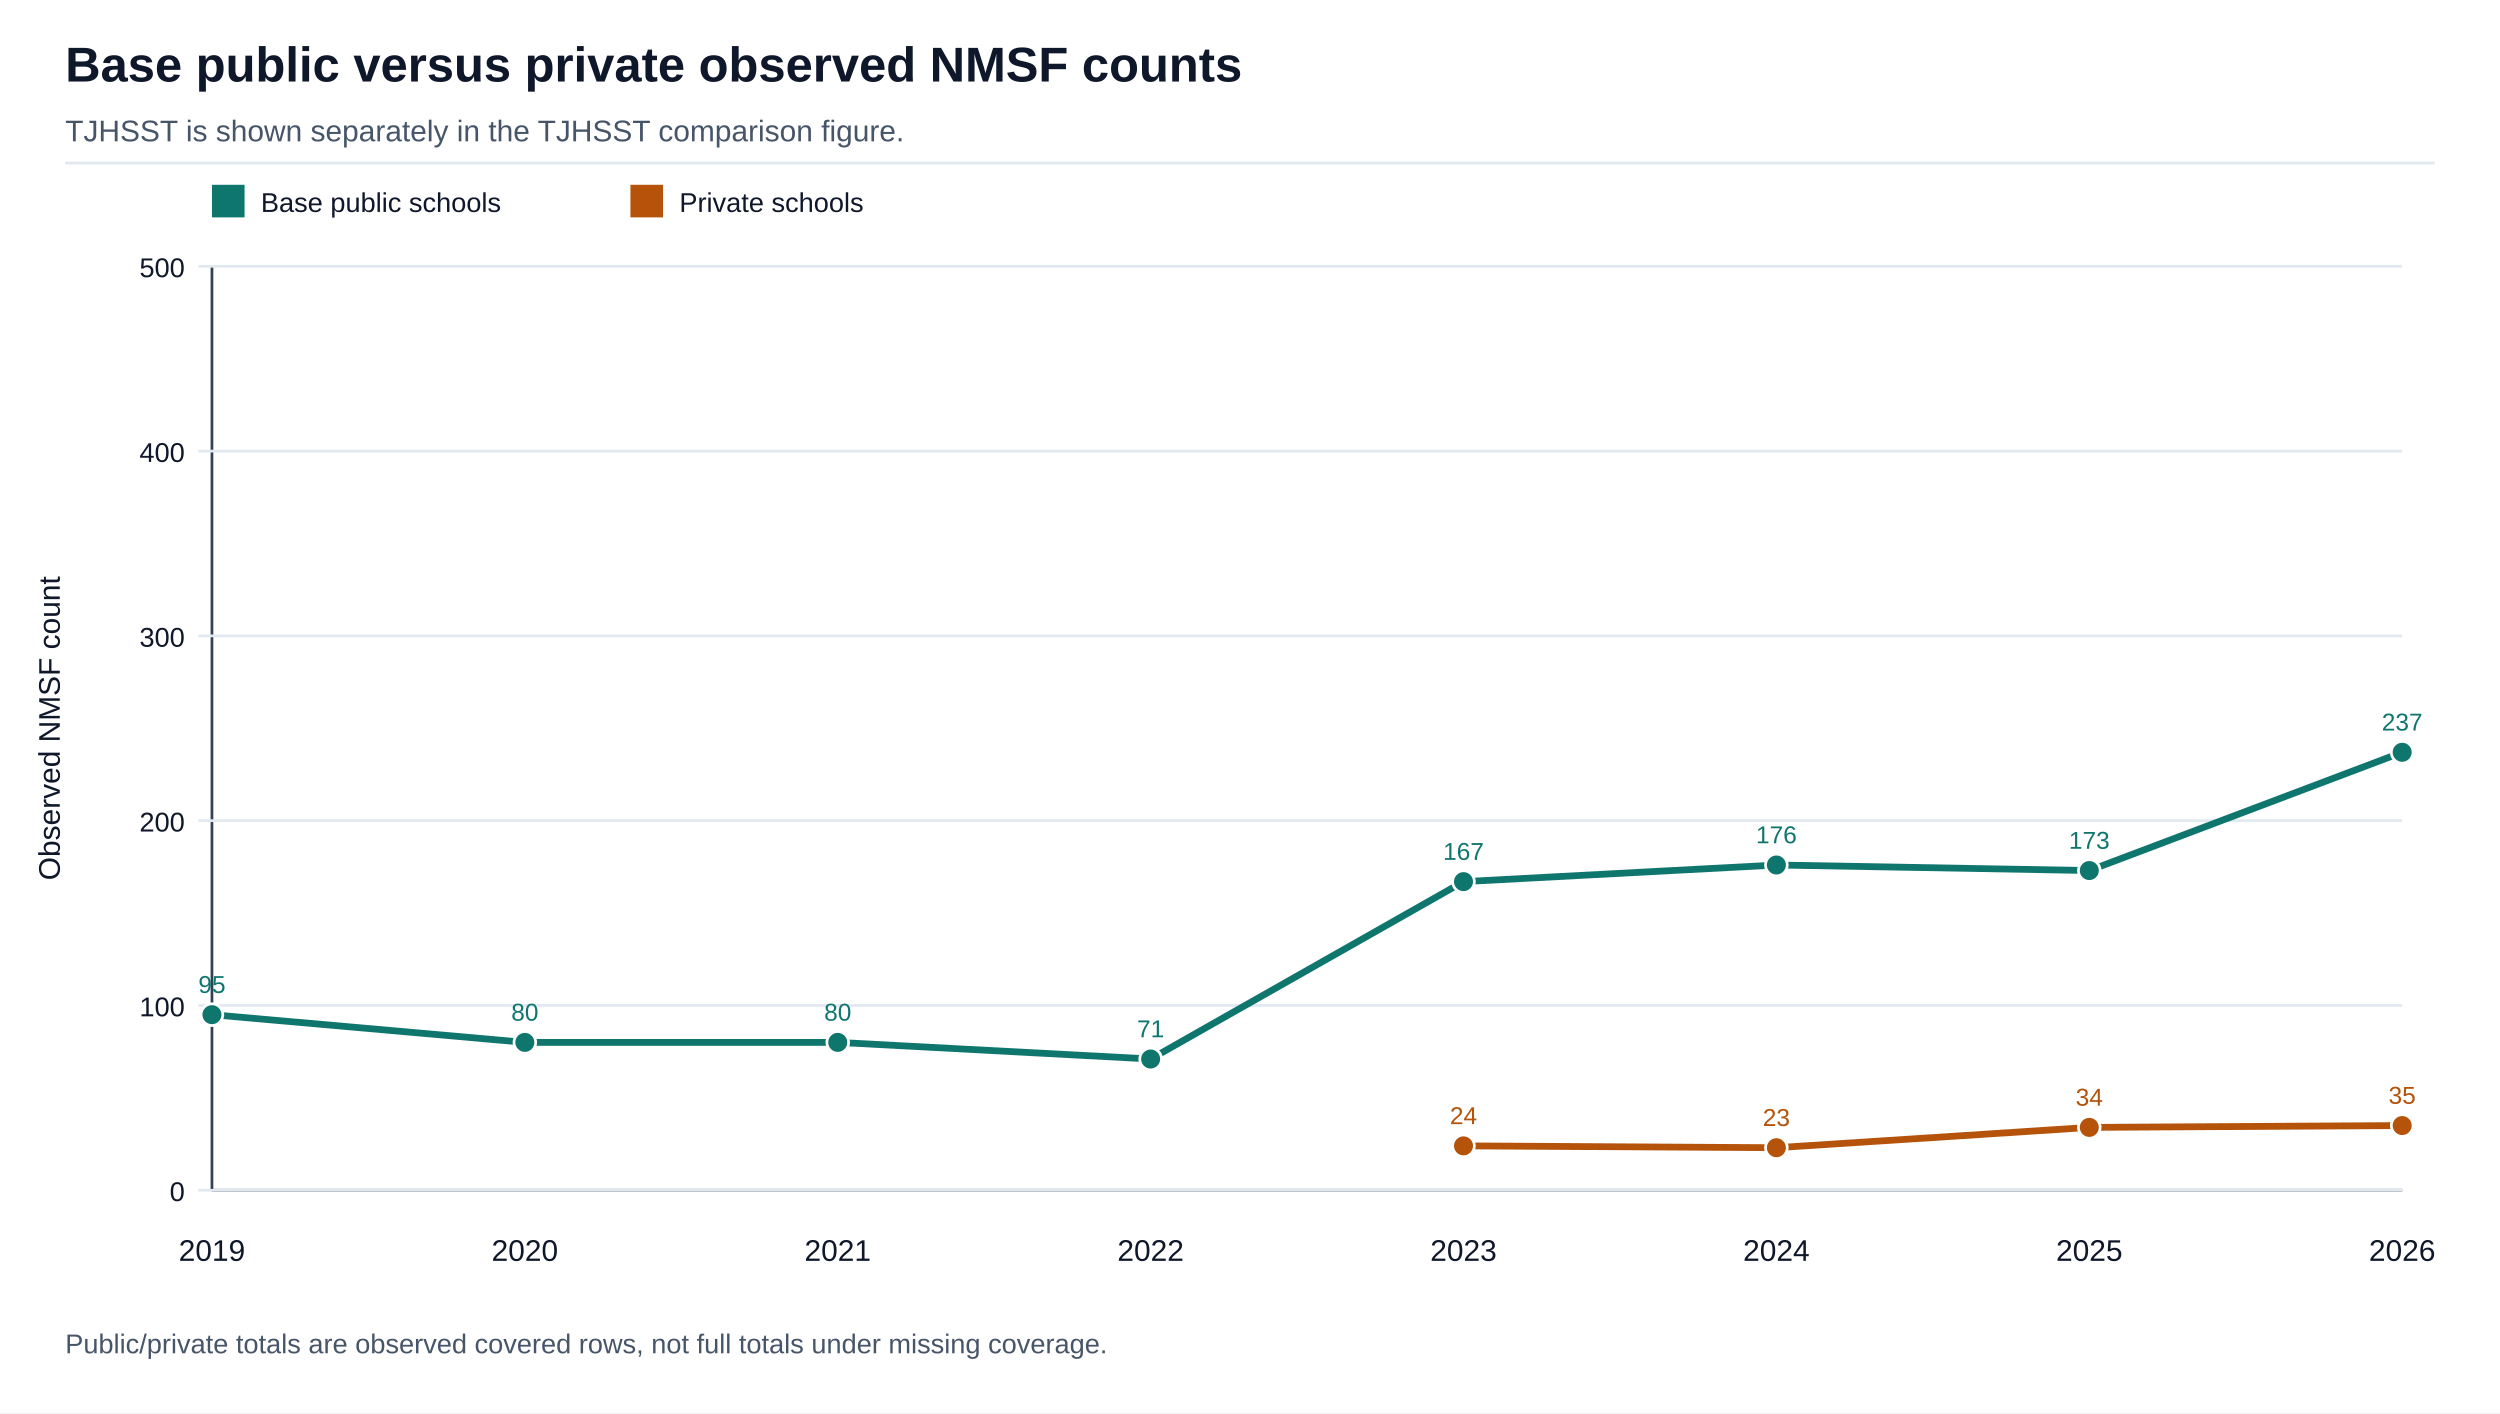
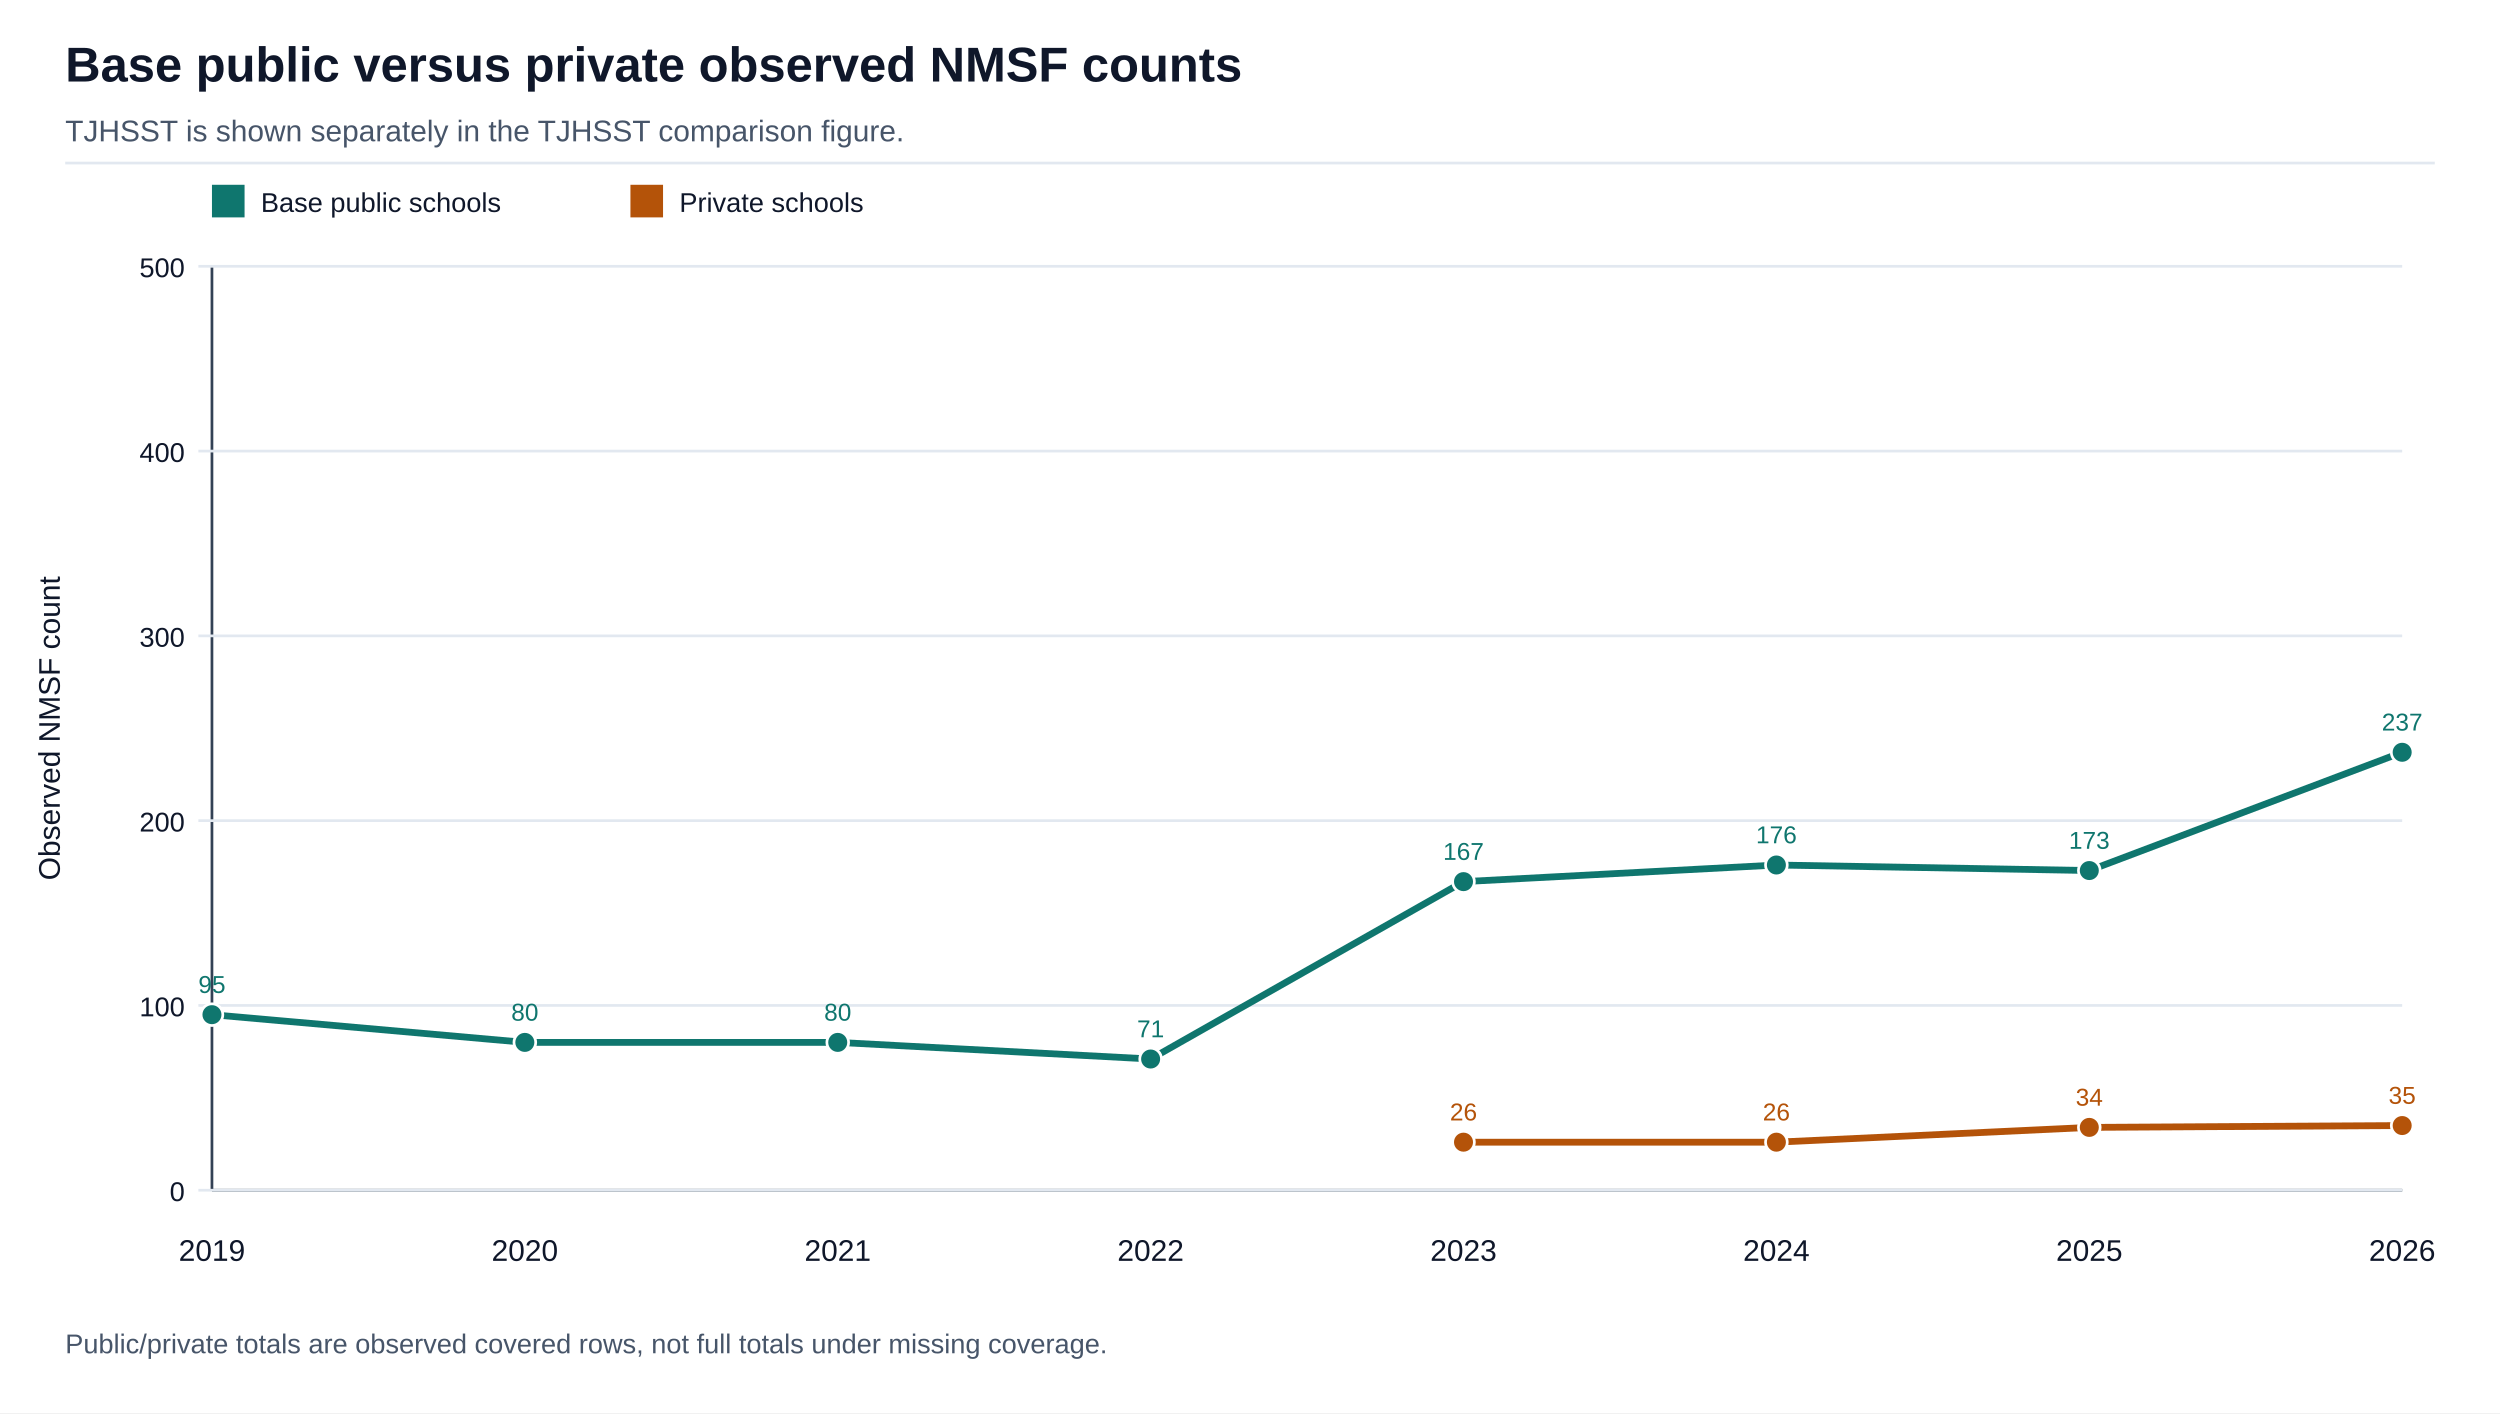
<svg xmlns="http://www.w3.org/2000/svg" width="920" height="520" viewBox="0 0 920 520" role="img">
  <rect width="100%" height="100%" fill="#ffffff" />
  <text x="24.00" y="30.00" font-family="Arial, Helvetica, sans-serif" font-size="18" font-weight="700" fill="#0f172a" text-anchor="start">Base public versus private observed NMSF counts</text>
  <text x="24.00" y="52.00" font-family="Arial, Helvetica, sans-serif" font-size="11" font-weight="400" fill="#475569" text-anchor="start">TJHSST is shown separately in the TJHSST comparison figure.</text>
  <line x1="24" y1="60" x2="896" y2="60" stroke="#e2e8f0" />
  <line x1="78" y1="438" x2="884" y2="438" stroke="#334155" />
  <line x1="78" y1="98" x2="78" y2="438" stroke="#334155" />
  <line x1="73" y1="438.00" x2="884" y2="438.00" stroke="#e2e8f0" />
  <text x="68.00" y="442.00" font-family="Arial, Helvetica, sans-serif" font-size="10" font-weight="400" fill="#0f172a" text-anchor="end">0</text>
  <line x1="73" y1="370.00" x2="884" y2="370.00" stroke="#e2e8f0" />
  <text x="68.00" y="374.00" font-family="Arial, Helvetica, sans-serif" font-size="10" font-weight="400" fill="#0f172a" text-anchor="end">100</text>
  <line x1="73" y1="302.00" x2="884" y2="302.00" stroke="#e2e8f0" />
  <text x="68.00" y="306.00" font-family="Arial, Helvetica, sans-serif" font-size="10" font-weight="400" fill="#0f172a" text-anchor="end">200</text>
  <line x1="73" y1="234.00" x2="884" y2="234.00" stroke="#e2e8f0" />
  <text x="68.00" y="238.00" font-family="Arial, Helvetica, sans-serif" font-size="10" font-weight="400" fill="#0f172a" text-anchor="end">300</text>
  <line x1="73" y1="166.00" x2="884" y2="166.00" stroke="#e2e8f0" />
  <text x="68.00" y="170.00" font-family="Arial, Helvetica, sans-serif" font-size="10" font-weight="400" fill="#0f172a" text-anchor="end">400</text>
  <line x1="73" y1="98.00" x2="884" y2="98.00" stroke="#e2e8f0" />
  <text x="68.00" y="102.00" font-family="Arial, Helvetica, sans-serif" font-size="10" font-weight="400" fill="#0f172a" text-anchor="end">500</text>
  <text x="22.00" y="268.00" font-family="Arial, Helvetica, sans-serif" font-size="11" font-weight="400" fill="#0f172a" text-anchor="middle" transform="rotate(-90 22.00 268.00)">Observed NMSF count</text>
  <text x="78.00" y="464.00" font-family="Arial, Helvetica, sans-serif" font-size="11" font-weight="400" fill="#0f172a" text-anchor="middle">2019</text>
  <text x="193.14" y="464.00" font-family="Arial, Helvetica, sans-serif" font-size="11" font-weight="400" fill="#0f172a" text-anchor="middle">2020</text>
  <text x="308.29" y="464.00" font-family="Arial, Helvetica, sans-serif" font-size="11" font-weight="400" fill="#0f172a" text-anchor="middle">2021</text>
  <text x="423.43" y="464.00" font-family="Arial, Helvetica, sans-serif" font-size="11" font-weight="400" fill="#0f172a" text-anchor="middle">2022</text>
  <text x="538.57" y="464.00" font-family="Arial, Helvetica, sans-serif" font-size="11" font-weight="400" fill="#0f172a" text-anchor="middle">2023</text>
  <text x="653.71" y="464.00" font-family="Arial, Helvetica, sans-serif" font-size="11" font-weight="400" fill="#0f172a" text-anchor="middle">2024</text>
  <text x="768.86" y="464.00" font-family="Arial, Helvetica, sans-serif" font-size="11" font-weight="400" fill="#0f172a" text-anchor="middle">2025</text>
  <text x="884.00" y="464.00" font-family="Arial, Helvetica, sans-serif" font-size="11" font-weight="400" fill="#0f172a" text-anchor="middle">2026</text>
  <rect x="78" y="68" width="12" height="12" fill="#0f766e" />
  <text x="96.00" y="78.00" font-family="Arial, Helvetica, sans-serif" font-size="10" font-weight="400" fill="#0f172a" text-anchor="start">Base public schools</text>
  <polyline points="78.00,373.40 193.14,383.60 308.29,383.60 423.43,389.72 538.57,324.44 653.71,318.32 768.86,320.36 884.00,276.84" fill="none" stroke="#0f766e" stroke-width="2.5" stroke-linejoin="round" stroke-linecap="round" />
  <circle cx="78.00" cy="373.40" r="4" fill="#0f766e" stroke="#ffffff" />
  <text x="78.00" y="365.40" font-family="Arial, Helvetica, sans-serif" font-size="9" font-weight="400" fill="#0f766e" text-anchor="middle">95</text>
  <circle cx="193.14" cy="383.60" r="4" fill="#0f766e" stroke="#ffffff" />
  <text x="193.14" y="375.60" font-family="Arial, Helvetica, sans-serif" font-size="9" font-weight="400" fill="#0f766e" text-anchor="middle">80</text>
  <circle cx="308.29" cy="383.60" r="4" fill="#0f766e" stroke="#ffffff" />
  <text x="308.29" y="375.60" font-family="Arial, Helvetica, sans-serif" font-size="9" font-weight="400" fill="#0f766e" text-anchor="middle">80</text>
  <circle cx="423.43" cy="389.72" r="4" fill="#0f766e" stroke="#ffffff" />
  <text x="423.43" y="381.72" font-family="Arial, Helvetica, sans-serif" font-size="9" font-weight="400" fill="#0f766e" text-anchor="middle">71</text>
  <circle cx="538.57" cy="324.44" r="4" fill="#0f766e" stroke="#ffffff" />
  <text x="538.57" y="316.44" font-family="Arial, Helvetica, sans-serif" font-size="9" font-weight="400" fill="#0f766e" text-anchor="middle">167</text>
  <circle cx="653.71" cy="318.32" r="4" fill="#0f766e" stroke="#ffffff" />
  <text x="653.71" y="310.32" font-family="Arial, Helvetica, sans-serif" font-size="9" font-weight="400" fill="#0f766e" text-anchor="middle">176</text>
  <circle cx="768.86" cy="320.36" r="4" fill="#0f766e" stroke="#ffffff" />
  <text x="768.86" y="312.36" font-family="Arial, Helvetica, sans-serif" font-size="9" font-weight="400" fill="#0f766e" text-anchor="middle">173</text>
  <circle cx="884.00" cy="276.84" r="4" fill="#0f766e" stroke="#ffffff" />
  <text x="884.00" y="268.84" font-family="Arial, Helvetica, sans-serif" font-size="9" font-weight="400" fill="#0f766e" text-anchor="middle">237</text>
  <rect x="232" y="68" width="12" height="12" fill="#b45309" />
  <text x="250.00" y="78.00" font-family="Arial, Helvetica, sans-serif" font-size="10" font-weight="400" fill="#0f172a" text-anchor="start">Private schools</text>
-   <polyline points="538.57,421.68 653.71,422.36 768.86,414.88 884.00,414.20" fill="none" stroke="#b45309" stroke-width="2.5" stroke-linejoin="round" stroke-linecap="round" />
-   <circle cx="538.57" cy="421.68" r="4" fill="#b45309" stroke="#ffffff" />
-   <text x="538.57" y="413.68" font-family="Arial, Helvetica, sans-serif" font-size="9" font-weight="400" fill="#b45309" text-anchor="middle">24</text>
-   <circle cx="653.71" cy="422.36" r="4" fill="#b45309" stroke="#ffffff" />
-   <text x="653.71" y="414.36" font-family="Arial, Helvetica, sans-serif" font-size="9" font-weight="400" fill="#b45309" text-anchor="middle">23</text>
+   <polyline points="538.57,420.32 653.71,420.32 768.86,414.88 884.00,414.20" fill="none" stroke="#b45309" stroke-width="2.5" stroke-linejoin="round" stroke-linecap="round" />
+   <circle cx="538.57" cy="420.32" r="4" fill="#b45309" stroke="#ffffff" />
+   <text x="538.57" y="412.32" font-family="Arial, Helvetica, sans-serif" font-size="9" font-weight="400" fill="#b45309" text-anchor="middle">26</text>
+   <circle cx="653.71" cy="420.32" r="4" fill="#b45309" stroke="#ffffff" />
+   <text x="653.71" y="412.32" font-family="Arial, Helvetica, sans-serif" font-size="9" font-weight="400" fill="#b45309" text-anchor="middle">26</text>
  <circle cx="768.86" cy="414.88" r="4" fill="#b45309" stroke="#ffffff" />
  <text x="768.86" y="406.88" font-family="Arial, Helvetica, sans-serif" font-size="9" font-weight="400" fill="#b45309" text-anchor="middle">34</text>
  <circle cx="884.00" cy="414.20" r="4" fill="#b45309" stroke="#ffffff" />
  <text x="884.00" y="406.20" font-family="Arial, Helvetica, sans-serif" font-size="9" font-weight="400" fill="#b45309" text-anchor="middle">35</text>
  <text x="24.00" y="498.00" font-family="Arial, Helvetica, sans-serif" font-size="10" font-weight="400" fill="#475569" text-anchor="start">Public/private totals are observed covered rows, not full totals under missing coverage.</text>
</svg>
